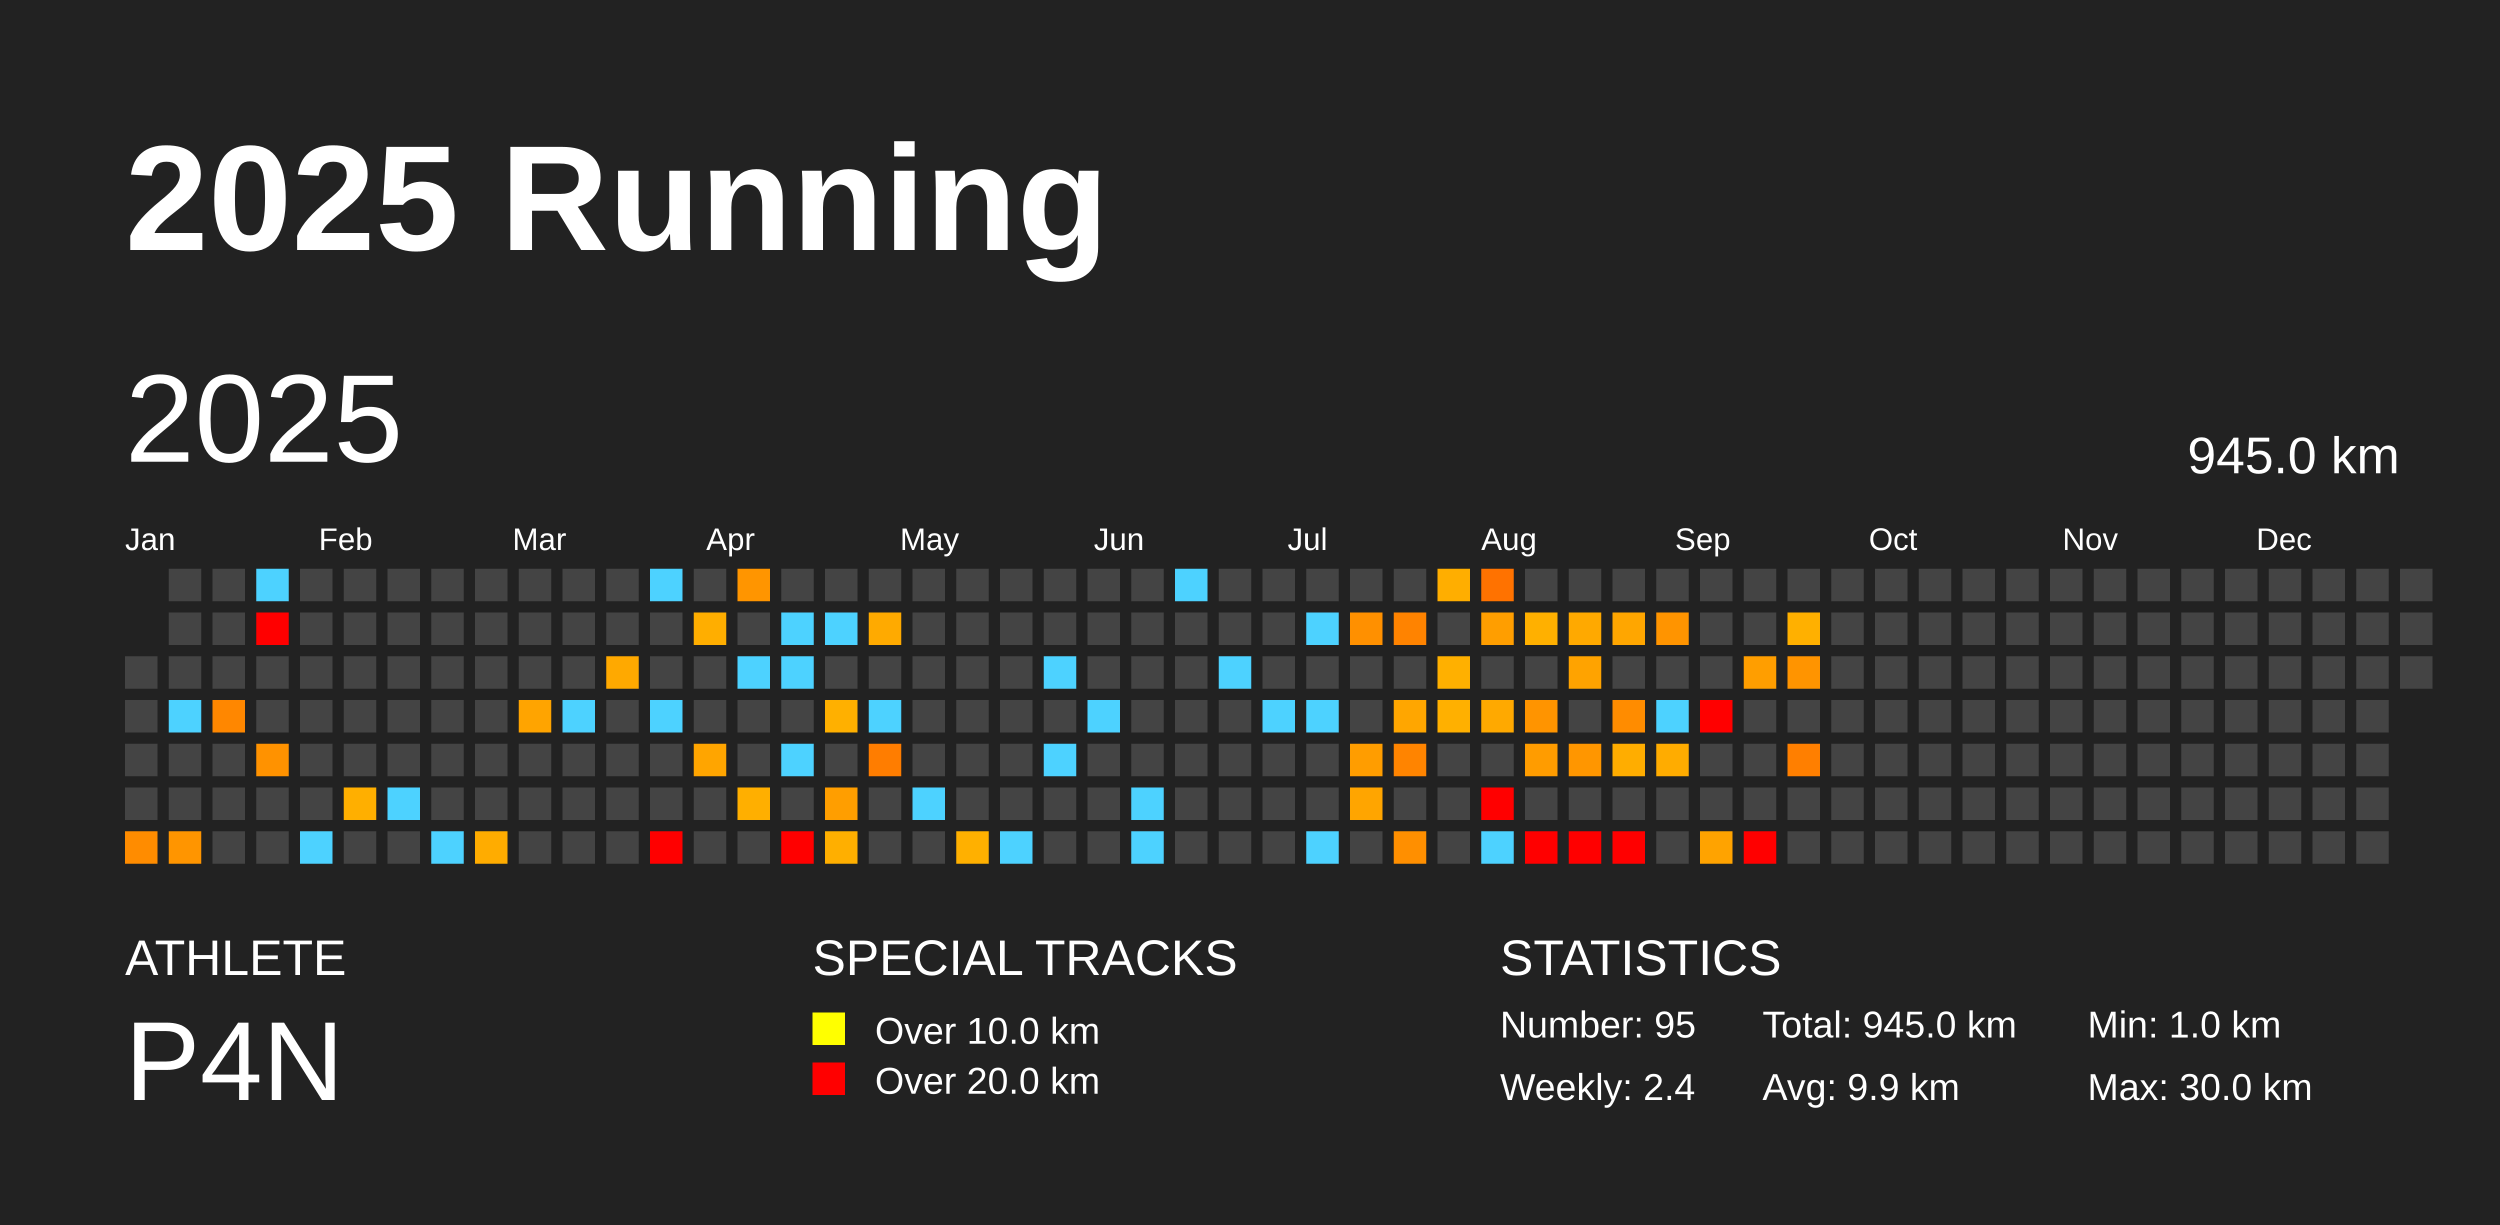
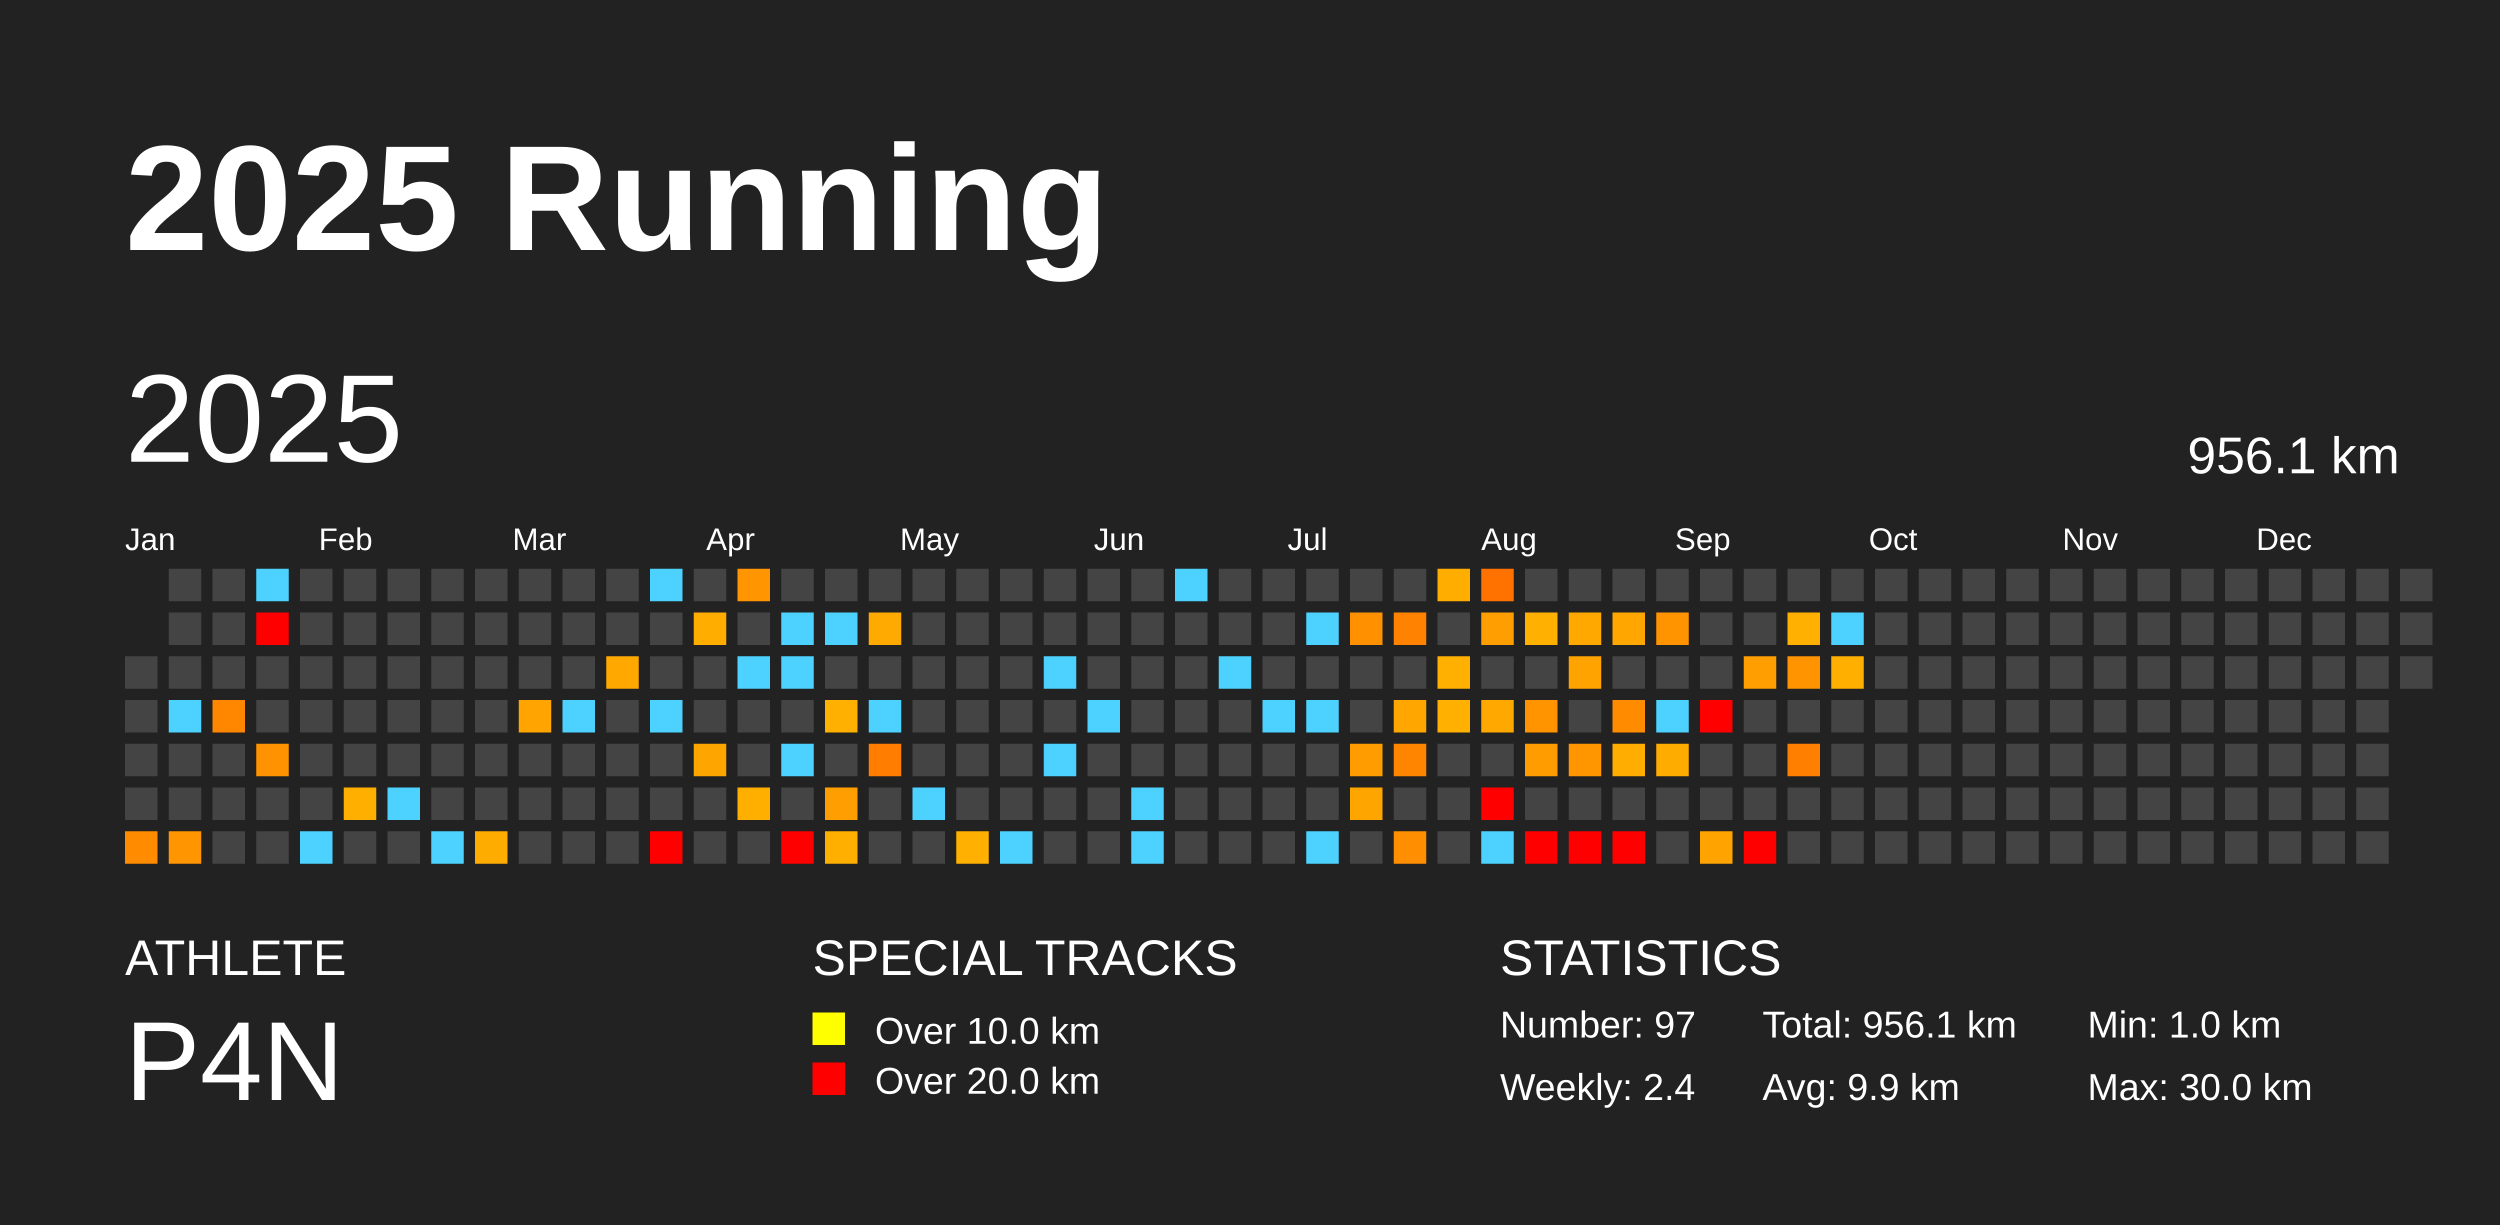
<svg xmlns="http://www.w3.org/2000/svg" baseProfile="full" height="98mm" version="1.1" viewBox="0,0,200,98" width="200mm">
  <defs />
  <rect fill="#222222" height="98" width="200" x="0" y="0" />
  <text fill="#FFFFFF" style="font-size:12px; font-family:Arial; font-weight:bold;" x="10" y="20">2025 Running</text>
  <text fill="#FFFFFF" style="font-size:4px; font-family:Arial" x="10" y="78">ATHLETE</text>
  <text fill="#FFFFFF" style="font-size:9px; font-family:Arial" x="10" y="88">P4N</text>
  <text fill="#FFFFFF" style="font-size:4px; font-family:Arial" x="65" y="78">SPECIAL TRACKS</text>
  <rect fill="yellow" height="2.6" width="2.6" x="65" y="81" />
  <text fill="#FFFFFF" style="font-size:3px; font-family:Arial" x="70" y="83.5">Over 10.0 km</text>
  <rect fill="red" height="2.6" width="2.6" x="65" y="85" />
  <text fill="#FFFFFF" style="font-size:3px; font-family:Arial" x="70" y="87.5">Over 20.0 km</text>
  <text fill="#FFFFFF" style="font-size:4px; font-family:Arial" x="120" y="78">STATISTICS</text>
-   <text fill="#FFFFFF" style="font-size:3px; font-family:Arial" x="120" y="83">Number: 95</text>
+   <text fill="#FFFFFF" style="font-size:3px; font-family:Arial" x="120" y="83">Number: 97</text>
  <text fill="#FFFFFF" style="font-size:3px; font-family:Arial" x="120" y="88">Weekly: 2.4</text>
-   <text fill="#FFFFFF" style="font-size:3px; font-family:Arial" x="141" y="83">Total: 945.0 km</text>
+   <text fill="#FFFFFF" style="font-size:3px; font-family:Arial" x="141" y="83">Total: 956.1 km</text>
  <text fill="#FFFFFF" style="font-size:3px; font-family:Arial" x="141" y="88">Avg: 9.9 km</text>
  <text fill="#FFFFFF" style="font-size:3px; font-family:Arial" x="167" y="83">Min: 1.0 km</text>
  <text fill="#FFFFFF" style="font-size:3px; font-family:Arial" x="167" y="88">Max: 30.0 km</text>
  <text dominant-baseline="hanging" fill="#FFFFFF" style="font-size:10.0px; font-family:Arial;" x="10" y="30">2025</text>
-   <text dominant-baseline="hanging" fill="#FFFFFF" style="font-size:4.125px; font-family:Arial;" x="175" y="35">945.0 km</text>
+   <text dominant-baseline="hanging" fill="#FFFFFF" style="font-size:4.125px; font-family:Arial;" x="175" y="35">956.1 km</text>
  <text fill="#FFFFFF" style="font-size:2.5px; font-family:Arial" x="10.0" y="44">Jan</text>
  <text fill="#FFFFFF" style="font-size:2.5px; font-family:Arial" x="25.5" y="44">Feb</text>
  <text fill="#FFFFFF" style="font-size:2.5px; font-family:Arial" x="41.0" y="44">Mar</text>
  <text fill="#FFFFFF" style="font-size:2.5px; font-family:Arial" x="56.5" y="44">Apr</text>
  <text fill="#FFFFFF" style="font-size:2.5px; font-family:Arial" x="72.0" y="44">May</text>
  <text fill="#FFFFFF" style="font-size:2.5px; font-family:Arial" x="87.5" y="44">Jun</text>
  <text fill="#FFFFFF" style="font-size:2.5px; font-family:Arial" x="103.0" y="44">Jul</text>
  <text fill="#FFFFFF" style="font-size:2.5px; font-family:Arial" x="118.5" y="44">Aug</text>
  <text fill="#FFFFFF" style="font-size:2.5px; font-family:Arial" x="134.0" y="44">Sep</text>
  <text fill="#FFFFFF" style="font-size:2.5px; font-family:Arial" x="149.5" y="44">Oct</text>
  <text fill="#FFFFFF" style="font-size:2.5px; font-family:Arial" x="165.0" y="44">Nov</text>
  <text fill="#FFFFFF" style="font-size:2.5px; font-family:Arial" x="180.5" y="44">Dec</text>
  <rect fill="#444444" height="2.6" width="2.6" x="10.0" y="52.5" />
  <rect fill="#444444" height="2.6" width="2.6" x="10.0" y="56.0" />
  <rect fill="#444444" height="2.6" width="2.6" x="10.0" y="59.5" />
  <rect fill="#444444" height="2.6" width="2.6" x="10.0" y="63.0" />
  <rect fill="#ff8c00" height="2.6" width="2.6" x="10.0" y="66.5" />
  <rect fill="#444444" height="2.6" width="2.6" x="13.5" y="45.5" />
  <rect fill="#444444" height="2.6" width="2.6" x="13.5" y="49.0" />
  <rect fill="#444444" height="2.6" width="2.6" x="13.5" y="52.5" />
  <rect fill="#4dd2ff" height="2.6" width="2.6" x="13.5" y="56.0" />
  <rect fill="#444444" height="2.6" width="2.6" x="13.5" y="59.5" />
  <rect fill="#444444" height="2.6" width="2.6" x="13.5" y="63.0" />
  <rect fill="#ff9500" height="2.6" width="2.6" x="13.5" y="66.5" />
  <rect fill="#444444" height="2.6" width="2.6" x="17.0" y="45.5" />
  <rect fill="#444444" height="2.6" width="2.6" x="17.0" y="49.0" />
  <rect fill="#444444" height="2.6" width="2.6" x="17.0" y="52.5" />
  <rect fill="#ff8700" height="2.6" width="2.6" x="17.0" y="56.0" />
  <rect fill="#444444" height="2.6" width="2.6" x="17.0" y="59.5" />
  <rect fill="#444444" height="2.6" width="2.6" x="17.0" y="63.0" />
  <rect fill="#444444" height="2.6" width="2.6" x="17.0" y="66.5" />
  <rect fill="#4dd2ff" height="2.6" width="2.6" x="20.5" y="45.5" />
  <rect fill="red" height="2.6" width="2.6" x="20.5" y="49.0" />
  <rect fill="#444444" height="2.6" width="2.6" x="20.5" y="52.5" />
  <rect fill="#444444" height="2.6" width="2.6" x="20.5" y="56.0" />
  <rect fill="#ff9200" height="2.6" width="2.6" x="20.5" y="59.5" />
  <rect fill="#444444" height="2.6" width="2.6" x="20.5" y="63.0" />
  <rect fill="#444444" height="2.6" width="2.6" x="20.5" y="66.5" />
  <rect fill="#444444" height="2.6" width="2.6" x="24.0" y="45.5" />
  <rect fill="#444444" height="2.6" width="2.6" x="24.0" y="49.0" />
  <rect fill="#444444" height="2.6" width="2.6" x="24.0" y="52.5" />
  <rect fill="#444444" height="2.6" width="2.6" x="24.0" y="56.0" />
  <rect fill="#444444" height="2.6" width="2.6" x="24.0" y="59.5" />
  <rect fill="#444444" height="2.6" width="2.6" x="24.0" y="63.0" />
  <rect fill="#4dd2ff" height="2.6" width="2.6" x="24.0" y="66.5" />
  <rect fill="#444444" height="2.6" width="2.6" x="27.5" y="45.5" />
  <rect fill="#444444" height="2.6" width="2.6" x="27.5" y="49.0" />
  <rect fill="#444444" height="2.6" width="2.6" x="27.5" y="52.5" />
  <rect fill="#444444" height="2.6" width="2.6" x="27.5" y="56.0" />
  <rect fill="#444444" height="2.6" width="2.6" x="27.5" y="59.5" />
  <rect fill="#ffaf00" height="2.6" width="2.6" x="27.5" y="63.0" />
  <rect fill="#444444" height="2.6" width="2.6" x="27.5" y="66.5" />
  <rect fill="#444444" height="2.6" width="2.6" x="31.0" y="45.5" />
  <rect fill="#444444" height="2.6" width="2.6" x="31.0" y="49.0" />
  <rect fill="#444444" height="2.6" width="2.6" x="31.0" y="52.5" />
  <rect fill="#444444" height="2.6" width="2.6" x="31.0" y="56.0" />
  <rect fill="#444444" height="2.6" width="2.6" x="31.0" y="59.5" />
  <rect fill="#4dd2ff" height="2.6" width="2.6" x="31.0" y="63.0" />
  <rect fill="#444444" height="2.6" width="2.6" x="31.0" y="66.5" />
  <rect fill="#444444" height="2.6" width="2.6" x="34.5" y="45.5" />
  <rect fill="#444444" height="2.6" width="2.6" x="34.5" y="49.0" />
  <rect fill="#444444" height="2.6" width="2.6" x="34.5" y="52.5" />
  <rect fill="#444444" height="2.6" width="2.6" x="34.5" y="56.0" />
  <rect fill="#444444" height="2.6" width="2.6" x="34.5" y="59.5" />
  <rect fill="#444444" height="2.6" width="2.6" x="34.5" y="63.0" />
  <rect fill="#4dd2ff" height="2.6" width="2.6" x="34.5" y="66.5" />
  <rect fill="#444444" height="2.6" width="2.6" x="38.0" y="45.5" />
  <rect fill="#444444" height="2.6" width="2.6" x="38.0" y="49.0" />
  <rect fill="#444444" height="2.6" width="2.6" x="38.0" y="52.5" />
  <rect fill="#444444" height="2.6" width="2.6" x="38.0" y="56.0" />
  <rect fill="#444444" height="2.6" width="2.6" x="38.0" y="59.5" />
  <rect fill="#444444" height="2.6" width="2.6" x="38.0" y="63.0" />
  <rect fill="#ffac00" height="2.6" width="2.6" x="38.0" y="66.5" />
  <rect fill="#444444" height="2.6" width="2.6" x="41.5" y="45.5" />
  <rect fill="#444444" height="2.6" width="2.6" x="41.5" y="49.0" />
  <rect fill="#444444" height="2.6" width="2.6" x="41.5" y="52.5" />
  <rect fill="#ffa400" height="2.6" width="2.6" x="41.5" y="56.0" />
  <rect fill="#444444" height="2.6" width="2.6" x="41.5" y="59.5" />
  <rect fill="#444444" height="2.6" width="2.6" x="41.5" y="63.0" />
  <rect fill="#444444" height="2.6" width="2.6" x="41.5" y="66.5" />
  <rect fill="#444444" height="2.6" width="2.6" x="45.0" y="45.5" />
  <rect fill="#444444" height="2.6" width="2.6" x="45.0" y="49.0" />
  <rect fill="#444444" height="2.6" width="2.6" x="45.0" y="52.5" />
  <rect fill="#4dd2ff" height="2.6" width="2.6" x="45.0" y="56.0" />
  <rect fill="#444444" height="2.6" width="2.6" x="45.0" y="59.5" />
  <rect fill="#444444" height="2.6" width="2.6" x="45.0" y="63.0" />
  <rect fill="#444444" height="2.6" width="2.6" x="45.0" y="66.5" />
  <rect fill="#444444" height="2.6" width="2.6" x="48.5" y="45.5" />
  <rect fill="#444444" height="2.6" width="2.6" x="48.5" y="49.0" />
  <rect fill="#ffa900" height="2.6" width="2.6" x="48.5" y="52.5" />
  <rect fill="#444444" height="2.6" width="2.6" x="48.5" y="56.0" />
  <rect fill="#444444" height="2.6" width="2.6" x="48.5" y="59.5" />
  <rect fill="#444444" height="2.6" width="2.6" x="48.5" y="63.0" />
  <rect fill="#444444" height="2.6" width="2.6" x="48.5" y="66.5" />
  <rect fill="#4dd2ff" height="2.6" width="2.6" x="52.0" y="45.5" />
  <rect fill="#444444" height="2.6" width="2.6" x="52.0" y="49.0" />
  <rect fill="#444444" height="2.6" width="2.6" x="52.0" y="52.5" />
  <rect fill="#4dd2ff" height="2.6" width="2.6" x="52.0" y="56.0" />
  <rect fill="#444444" height="2.6" width="2.6" x="52.0" y="59.5" />
  <rect fill="#444444" height="2.6" width="2.6" x="52.0" y="63.0" />
  <rect fill="red" height="2.6" width="2.6" x="52.0" y="66.5" />
  <rect fill="#444444" height="2.6" width="2.6" x="55.5" y="45.5" />
  <rect fill="#ffae00" height="2.6" width="2.6" x="55.5" y="49.0" />
  <rect fill="#444444" height="2.6" width="2.6" x="55.5" y="52.5" />
  <rect fill="#444444" height="2.6" width="2.6" x="55.5" y="56.0" />
  <rect fill="#ffa500" height="2.6" width="2.6" x="55.5" y="59.5" />
  <rect fill="#444444" height="2.6" width="2.6" x="55.5" y="63.0" />
  <rect fill="#444444" height="2.6" width="2.6" x="55.5" y="66.5" />
  <rect fill="#ff9500" height="2.6" width="2.6" x="59.0" y="45.5" />
  <rect fill="#444444" height="2.6" width="2.6" x="59.0" y="49.0" />
  <rect fill="#4dd2ff" height="2.6" width="2.6" x="59.0" y="52.5" />
  <rect fill="#444444" height="2.6" width="2.6" x="59.0" y="56.0" />
  <rect fill="#444444" height="2.6" width="2.6" x="59.0" y="59.5" />
  <rect fill="#ffaf00" height="2.6" width="2.6" x="59.0" y="63.0" />
  <rect fill="#444444" height="2.6" width="2.6" x="59.0" y="66.5" />
  <rect fill="#444444" height="2.6" width="2.6" x="62.5" y="45.5" />
  <rect fill="#4dd2ff" height="2.6" width="2.6" x="62.5" y="49.0" />
  <rect fill="#4dd2ff" height="2.6" width="2.6" x="62.5" y="52.5" />
  <rect fill="#444444" height="2.6" width="2.6" x="62.5" y="56.0" />
  <rect fill="#4dd2ff" height="2.6" width="2.6" x="62.5" y="59.5" />
  <rect fill="#444444" height="2.6" width="2.6" x="62.5" y="63.0" />
  <rect fill="red" height="2.6" width="2.6" x="62.5" y="66.5" />
  <rect fill="#444444" height="2.6" width="2.6" x="66.0" y="45.5" />
  <rect fill="#4dd2ff" height="2.6" width="2.6" x="66.0" y="49.0" />
  <rect fill="#444444" height="2.6" width="2.6" x="66.0" y="52.5" />
  <rect fill="#ffb000" height="2.6" width="2.6" x="66.0" y="56.0" />
  <rect fill="#444444" height="2.6" width="2.6" x="66.0" y="59.5" />
  <rect fill="#ff9e00" height="2.6" width="2.6" x="66.0" y="63.0" />
  <rect fill="#ffaf00" height="2.6" width="2.6" x="66.0" y="66.5" />
  <rect fill="#444444" height="2.6" width="2.6" x="69.5" y="45.5" />
  <rect fill="#ffaa00" height="2.6" width="2.6" x="69.5" y="49.0" />
  <rect fill="#444444" height="2.6" width="2.6" x="69.5" y="52.5" />
  <rect fill="#4dd2ff" height="2.6" width="2.6" x="69.5" y="56.0" />
  <rect fill="#ff7d00" height="2.6" width="2.6" x="69.5" y="59.5" />
  <rect fill="#444444" height="2.6" width="2.6" x="69.5" y="63.0" />
  <rect fill="#444444" height="2.6" width="2.6" x="69.5" y="66.5" />
  <rect fill="#444444" height="2.6" width="2.6" x="73.0" y="45.5" />
  <rect fill="#444444" height="2.6" width="2.6" x="73.0" y="49.0" />
  <rect fill="#444444" height="2.6" width="2.6" x="73.0" y="52.5" />
  <rect fill="#444444" height="2.6" width="2.6" x="73.0" y="56.0" />
  <rect fill="#444444" height="2.6" width="2.6" x="73.0" y="59.5" />
  <rect fill="#4dd2ff" height="2.6" width="2.6" x="73.0" y="63.0" />
  <rect fill="#444444" height="2.6" width="2.6" x="73.0" y="66.5" />
  <rect fill="#444444" height="2.6" width="2.6" x="76.5" y="45.5" />
  <rect fill="#444444" height="2.6" width="2.6" x="76.5" y="49.0" />
  <rect fill="#444444" height="2.6" width="2.6" x="76.5" y="52.5" />
  <rect fill="#444444" height="2.6" width="2.6" x="76.5" y="56.0" />
  <rect fill="#444444" height="2.6" width="2.6" x="76.5" y="59.5" />
  <rect fill="#444444" height="2.6" width="2.6" x="76.5" y="63.0" />
  <rect fill="#ffb000" height="2.6" width="2.6" x="76.5" y="66.5" />
  <rect fill="#444444" height="2.6" width="2.6" x="80.0" y="45.5" />
  <rect fill="#444444" height="2.6" width="2.6" x="80.0" y="49.0" />
  <rect fill="#444444" height="2.6" width="2.6" x="80.0" y="52.5" />
  <rect fill="#444444" height="2.6" width="2.6" x="80.0" y="56.0" />
  <rect fill="#444444" height="2.6" width="2.6" x="80.0" y="59.5" />
  <rect fill="#444444" height="2.6" width="2.6" x="80.0" y="63.0" />
  <rect fill="#4dd2ff" height="2.6" width="2.6" x="80.0" y="66.5" />
  <rect fill="#444444" height="2.6" width="2.6" x="83.5" y="45.5" />
  <rect fill="#444444" height="2.6" width="2.6" x="83.5" y="49.0" />
  <rect fill="#4dd2ff" height="2.6" width="2.6" x="83.5" y="52.5" />
  <rect fill="#444444" height="2.6" width="2.6" x="83.5" y="56.0" />
  <rect fill="#4dd2ff" height="2.6" width="2.6" x="83.5" y="59.5" />
  <rect fill="#444444" height="2.6" width="2.6" x="83.5" y="63.0" />
  <rect fill="#444444" height="2.6" width="2.6" x="83.5" y="66.5" />
  <rect fill="#444444" height="2.6" width="2.6" x="87.0" y="45.5" />
  <rect fill="#444444" height="2.6" width="2.6" x="87.0" y="49.0" />
  <rect fill="#444444" height="2.6" width="2.6" x="87.0" y="52.5" />
  <rect fill="#4dd2ff" height="2.6" width="2.6" x="87.0" y="56.0" />
  <rect fill="#444444" height="2.6" width="2.6" x="87.0" y="59.5" />
  <rect fill="#444444" height="2.6" width="2.6" x="87.0" y="63.0" />
  <rect fill="#444444" height="2.6" width="2.6" x="87.0" y="66.5" />
  <rect fill="#444444" height="2.6" width="2.6" x="90.5" y="45.5" />
  <rect fill="#444444" height="2.6" width="2.6" x="90.5" y="49.0" />
  <rect fill="#444444" height="2.6" width="2.6" x="90.5" y="52.5" />
  <rect fill="#444444" height="2.6" width="2.6" x="90.5" y="56.0" />
  <rect fill="#444444" height="2.6" width="2.6" x="90.5" y="59.5" />
  <rect fill="#4dd2ff" height="2.6" width="2.6" x="90.5" y="63.0" />
  <rect fill="#4dd2ff" height="2.6" width="2.6" x="90.5" y="66.5" />
  <rect fill="#4dd2ff" height="2.6" width="2.6" x="94.0" y="45.5" />
  <rect fill="#444444" height="2.6" width="2.6" x="94.0" y="49.0" />
  <rect fill="#444444" height="2.6" width="2.6" x="94.0" y="52.5" />
  <rect fill="#444444" height="2.6" width="2.6" x="94.0" y="56.0" />
  <rect fill="#444444" height="2.6" width="2.6" x="94.0" y="59.5" />
  <rect fill="#444444" height="2.6" width="2.6" x="94.0" y="63.0" />
  <rect fill="#444444" height="2.6" width="2.6" x="94.0" y="66.5" />
  <rect fill="#444444" height="2.6" width="2.6" x="97.5" y="45.5" />
  <rect fill="#444444" height="2.6" width="2.6" x="97.5" y="49.0" />
  <rect fill="#4dd2ff" height="2.6" width="2.6" x="97.5" y="52.5" />
  <rect fill="#444444" height="2.6" width="2.6" x="97.5" y="56.0" />
  <rect fill="#444444" height="2.6" width="2.6" x="97.5" y="59.5" />
  <rect fill="#444444" height="2.6" width="2.6" x="97.5" y="63.0" />
  <rect fill="#444444" height="2.6" width="2.6" x="97.5" y="66.5" />
  <rect fill="#444444" height="2.6" width="2.6" x="101.0" y="45.5" />
  <rect fill="#444444" height="2.6" width="2.6" x="101.0" y="49.0" />
  <rect fill="#444444" height="2.6" width="2.6" x="101.0" y="52.5" />
  <rect fill="#4dd2ff" height="2.6" width="2.6" x="101.0" y="56.0" />
  <rect fill="#444444" height="2.6" width="2.6" x="101.0" y="59.5" />
  <rect fill="#444444" height="2.6" width="2.6" x="101.0" y="63.0" />
  <rect fill="#444444" height="2.6" width="2.6" x="101.0" y="66.5" />
  <rect fill="#444444" height="2.6" width="2.6" x="104.5" y="45.5" />
  <rect fill="#4dd2ff" height="2.6" width="2.6" x="104.5" y="49.0" />
  <rect fill="#444444" height="2.6" width="2.6" x="104.5" y="52.5" />
  <rect fill="#4dd2ff" height="2.6" width="2.6" x="104.5" y="56.0" />
  <rect fill="#444444" height="2.6" width="2.6" x="104.5" y="59.5" />
  <rect fill="#444444" height="2.6" width="2.6" x="104.5" y="63.0" />
  <rect fill="#4dd2ff" height="2.6" width="2.6" x="104.5" y="66.5" />
  <rect fill="#444444" height="2.6" width="2.6" x="108.0" y="45.5" />
  <rect fill="#ff9000" height="2.6" width="2.6" x="108.0" y="49.0" />
  <rect fill="#444444" height="2.6" width="2.6" x="108.0" y="52.5" />
  <rect fill="#444444" height="2.6" width="2.6" x="108.0" y="56.0" />
  <rect fill="#ff9d00" height="2.6" width="2.6" x="108.0" y="59.5" />
  <rect fill="#ffa500" height="2.6" width="2.6" x="108.0" y="63.0" />
  <rect fill="#444444" height="2.6" width="2.6" x="108.0" y="66.5" />
  <rect fill="#444444" height="2.6" width="2.6" x="111.5" y="45.5" />
  <rect fill="#ff8300" height="2.6" width="2.6" x="111.5" y="49.0" />
  <rect fill="#444444" height="2.6" width="2.6" x="111.5" y="52.5" />
  <rect fill="#ffa600" height="2.6" width="2.6" x="111.5" y="56.0" />
  <rect fill="#ff8400" height="2.6" width="2.6" x="111.5" y="59.5" />
  <rect fill="#444444" height="2.6" width="2.6" x="111.5" y="63.0" />
  <rect fill="#ff8f00" height="2.6" width="2.6" x="111.5" y="66.5" />
  <rect fill="#ffae00" height="2.6" width="2.6" x="115.0" y="45.5" />
  <rect fill="#444444" height="2.6" width="2.6" x="115.0" y="49.0" />
  <rect fill="#ffb000" height="2.6" width="2.6" x="115.0" y="52.5" />
  <rect fill="#ffb000" height="2.6" width="2.6" x="115.0" y="56.0" />
  <rect fill="#444444" height="2.6" width="2.6" x="115.0" y="59.5" />
  <rect fill="#444444" height="2.6" width="2.6" x="115.0" y="63.0" />
  <rect fill="#444444" height="2.6" width="2.6" x="115.0" y="66.5" />
  <rect fill="#ff7200" height="2.6" width="2.6" x="118.5" y="45.5" />
  <rect fill="#ff9e00" height="2.6" width="2.6" x="118.5" y="49.0" />
  <rect fill="#444444" height="2.6" width="2.6" x="118.5" y="52.5" />
  <rect fill="#ffa900" height="2.6" width="2.6" x="118.5" y="56.0" />
  <rect fill="#444444" height="2.6" width="2.6" x="118.5" y="59.5" />
  <rect fill="red" height="2.6" width="2.6" x="118.5" y="63.0" />
  <rect fill="#4dd2ff" height="2.6" width="2.6" x="118.5" y="66.5" />
  <rect fill="#444444" height="2.6" width="2.6" x="122.0" y="45.5" />
  <rect fill="#ffb000" height="2.6" width="2.6" x="122.0" y="49.0" />
  <rect fill="#444444" height="2.6" width="2.6" x="122.0" y="52.5" />
  <rect fill="#ff9400" height="2.6" width="2.6" x="122.0" y="56.0" />
  <rect fill="#ff9c00" height="2.6" width="2.6" x="122.0" y="59.5" />
  <rect fill="#444444" height="2.6" width="2.6" x="122.0" y="63.0" />
  <rect fill="red" height="2.6" width="2.6" x="122.0" y="66.5" />
  <rect fill="#444444" height="2.6" width="2.6" x="125.5" y="45.5" />
  <rect fill="#ffa900" height="2.6" width="2.6" x="125.5" y="49.0" />
  <rect fill="#ffa300" height="2.6" width="2.6" x="125.5" y="52.5" />
  <rect fill="#444444" height="2.6" width="2.6" x="125.5" y="56.0" />
  <rect fill="#ff9600" height="2.6" width="2.6" x="125.5" y="59.5" />
  <rect fill="#444444" height="2.6" width="2.6" x="125.5" y="63.0" />
  <rect fill="red" height="2.6" width="2.6" x="125.5" y="66.5" />
  <rect fill="#444444" height="2.6" width="2.6" x="129.0" y="45.5" />
  <rect fill="#ffa600" height="2.6" width="2.6" x="129.0" y="49.0" />
  <rect fill="#444444" height="2.6" width="2.6" x="129.0" y="52.5" />
  <rect fill="#ff8c00" height="2.6" width="2.6" x="129.0" y="56.0" />
  <rect fill="#ffad00" height="2.6" width="2.6" x="129.0" y="59.5" />
  <rect fill="#444444" height="2.6" width="2.6" x="129.0" y="63.0" />
  <rect fill="red" height="2.6" width="2.6" x="129.0" y="66.5" />
  <rect fill="#444444" height="2.6" width="2.6" x="132.5" y="45.5" />
  <rect fill="#ff9400" height="2.6" width="2.6" x="132.5" y="49.0" />
  <rect fill="#444444" height="2.6" width="2.6" x="132.5" y="52.5" />
  <rect fill="#4dd2ff" height="2.6" width="2.6" x="132.5" y="56.0" />
  <rect fill="#ffac00" height="2.6" width="2.6" x="132.5" y="59.5" />
  <rect fill="#444444" height="2.6" width="2.6" x="132.5" y="63.0" />
  <rect fill="#444444" height="2.6" width="2.6" x="132.5" y="66.5" />
  <rect fill="#444444" height="2.6" width="2.6" x="136.0" y="45.5" />
  <rect fill="#444444" height="2.6" width="2.6" x="136.0" y="49.0" />
  <rect fill="#444444" height="2.6" width="2.6" x="136.0" y="52.5" />
  <rect fill="red" height="2.6" width="2.6" x="136.0" y="56.0" />
  <rect fill="#444444" height="2.6" width="2.6" x="136.0" y="59.5" />
  <rect fill="#444444" height="2.6" width="2.6" x="136.0" y="63.0" />
  <rect fill="#ffa300" height="2.6" width="2.6" x="136.0" y="66.5" />
  <rect fill="#444444" height="2.6" width="2.6" x="139.5" y="45.5" />
  <rect fill="#444444" height="2.6" width="2.6" x="139.5" y="49.0" />
  <rect fill="#ff9e00" height="2.6" width="2.6" x="139.5" y="52.5" />
  <rect fill="#444444" height="2.6" width="2.6" x="139.5" y="56.0" />
  <rect fill="#444444" height="2.6" width="2.6" x="139.5" y="59.5" />
  <rect fill="#444444" height="2.6" width="2.6" x="139.5" y="63.0" />
  <rect fill="red" height="2.6" width="2.6" x="139.5" y="66.5" />
  <rect fill="#444444" height="2.6" width="2.6" x="143.0" y="45.5" />
  <rect fill="#ffb000" height="2.6" width="2.6" x="143.0" y="49.0" />
  <rect fill="#ff9400" height="2.6" width="2.6" x="143.0" y="52.5" />
  <rect fill="#444444" height="2.6" width="2.6" x="143.0" y="56.0" />
  <rect fill="#ff7f00" height="2.6" width="2.6" x="143.0" y="59.5" />
  <rect fill="#444444" height="2.6" width="2.6" x="143.0" y="63.0" />
  <rect fill="#444444" height="2.6" width="2.6" x="143.0" y="66.5" />
  <rect fill="#444444" height="2.6" width="2.6" x="146.5" y="45.5" />
-   <rect fill="#444444" height="2.6" width="2.6" x="146.5" y="49.0" />
-   <rect fill="#444444" height="2.6" width="2.6" x="146.5" y="52.5" />
+   <rect fill="#4dd2ff" height="2.6" width="2.6" x="146.5" y="49.0" />
+   <rect fill="#ffaf00" height="2.6" width="2.6" x="146.5" y="52.5" />
  <rect fill="#444444" height="2.6" width="2.6" x="146.5" y="56.0" />
  <rect fill="#444444" height="2.6" width="2.6" x="146.5" y="59.5" />
  <rect fill="#444444" height="2.6" width="2.6" x="146.5" y="63.0" />
  <rect fill="#444444" height="2.6" width="2.6" x="146.5" y="66.5" />
  <rect fill="#444444" height="2.6" width="2.6" x="150.0" y="45.5" />
  <rect fill="#444444" height="2.6" width="2.6" x="150.0" y="49.0" />
  <rect fill="#444444" height="2.6" width="2.6" x="150.0" y="52.5" />
  <rect fill="#444444" height="2.6" width="2.6" x="150.0" y="56.0" />
  <rect fill="#444444" height="2.6" width="2.6" x="150.0" y="59.5" />
  <rect fill="#444444" height="2.6" width="2.6" x="150.0" y="63.0" />
  <rect fill="#444444" height="2.6" width="2.6" x="150.0" y="66.5" />
  <rect fill="#444444" height="2.6" width="2.6" x="153.5" y="45.5" />
  <rect fill="#444444" height="2.6" width="2.6" x="153.5" y="49.0" />
  <rect fill="#444444" height="2.6" width="2.6" x="153.5" y="52.5" />
  <rect fill="#444444" height="2.6" width="2.6" x="153.5" y="56.0" />
  <rect fill="#444444" height="2.6" width="2.6" x="153.5" y="59.5" />
  <rect fill="#444444" height="2.6" width="2.6" x="153.5" y="63.0" />
  <rect fill="#444444" height="2.6" width="2.6" x="153.5" y="66.5" />
  <rect fill="#444444" height="2.6" width="2.6" x="157.0" y="45.5" />
  <rect fill="#444444" height="2.6" width="2.6" x="157.0" y="49.0" />
  <rect fill="#444444" height="2.6" width="2.6" x="157.0" y="52.5" />
  <rect fill="#444444" height="2.6" width="2.6" x="157.0" y="56.0" />
  <rect fill="#444444" height="2.6" width="2.6" x="157.0" y="59.5" />
  <rect fill="#444444" height="2.6" width="2.6" x="157.0" y="63.0" />
  <rect fill="#444444" height="2.6" width="2.6" x="157.0" y="66.5" />
  <rect fill="#444444" height="2.6" width="2.6" x="160.5" y="45.5" />
  <rect fill="#444444" height="2.6" width="2.6" x="160.5" y="49.0" />
  <rect fill="#444444" height="2.6" width="2.6" x="160.5" y="52.5" />
  <rect fill="#444444" height="2.6" width="2.6" x="160.5" y="56.0" />
  <rect fill="#444444" height="2.6" width="2.6" x="160.5" y="59.5" />
  <rect fill="#444444" height="2.6" width="2.6" x="160.5" y="63.0" />
  <rect fill="#444444" height="2.6" width="2.6" x="160.5" y="66.5" />
  <rect fill="#444444" height="2.6" width="2.6" x="164.0" y="45.5" />
  <rect fill="#444444" height="2.6" width="2.6" x="164.0" y="49.0" />
  <rect fill="#444444" height="2.6" width="2.6" x="164.0" y="52.5" />
  <rect fill="#444444" height="2.6" width="2.6" x="164.0" y="56.0" />
  <rect fill="#444444" height="2.6" width="2.6" x="164.0" y="59.5" />
  <rect fill="#444444" height="2.6" width="2.6" x="164.0" y="63.0" />
  <rect fill="#444444" height="2.6" width="2.6" x="164.0" y="66.5" />
  <rect fill="#444444" height="2.6" width="2.6" x="167.5" y="45.5" />
  <rect fill="#444444" height="2.6" width="2.6" x="167.5" y="49.0" />
  <rect fill="#444444" height="2.6" width="2.6" x="167.5" y="52.5" />
  <rect fill="#444444" height="2.6" width="2.6" x="167.5" y="56.0" />
  <rect fill="#444444" height="2.6" width="2.6" x="167.5" y="59.5" />
  <rect fill="#444444" height="2.6" width="2.6" x="167.5" y="63.0" />
  <rect fill="#444444" height="2.6" width="2.6" x="167.5" y="66.5" />
  <rect fill="#444444" height="2.6" width="2.6" x="171.0" y="45.5" />
  <rect fill="#444444" height="2.6" width="2.6" x="171.0" y="49.0" />
  <rect fill="#444444" height="2.6" width="2.6" x="171.0" y="52.5" />
  <rect fill="#444444" height="2.6" width="2.6" x="171.0" y="56.0" />
  <rect fill="#444444" height="2.6" width="2.6" x="171.0" y="59.5" />
  <rect fill="#444444" height="2.6" width="2.6" x="171.0" y="63.0" />
  <rect fill="#444444" height="2.6" width="2.6" x="171.0" y="66.5" />
  <rect fill="#444444" height="2.6" width="2.6" x="174.5" y="45.5" />
  <rect fill="#444444" height="2.6" width="2.6" x="174.5" y="49.0" />
  <rect fill="#444444" height="2.6" width="2.6" x="174.5" y="52.5" />
  <rect fill="#444444" height="2.6" width="2.6" x="174.5" y="56.0" />
  <rect fill="#444444" height="2.6" width="2.6" x="174.5" y="59.5" />
  <rect fill="#444444" height="2.6" width="2.6" x="174.5" y="63.0" />
  <rect fill="#444444" height="2.6" width="2.6" x="174.5" y="66.5" />
  <rect fill="#444444" height="2.6" width="2.6" x="178.0" y="45.5" />
  <rect fill="#444444" height="2.6" width="2.6" x="178.0" y="49.0" />
  <rect fill="#444444" height="2.6" width="2.6" x="178.0" y="52.5" />
  <rect fill="#444444" height="2.6" width="2.6" x="178.0" y="56.0" />
  <rect fill="#444444" height="2.6" width="2.6" x="178.0" y="59.5" />
  <rect fill="#444444" height="2.6" width="2.6" x="178.0" y="63.0" />
  <rect fill="#444444" height="2.6" width="2.6" x="178.0" y="66.5" />
  <rect fill="#444444" height="2.6" width="2.6" x="181.5" y="45.5" />
  <rect fill="#444444" height="2.6" width="2.6" x="181.5" y="49.0" />
  <rect fill="#444444" height="2.6" width="2.6" x="181.5" y="52.5" />
  <rect fill="#444444" height="2.6" width="2.6" x="181.5" y="56.0" />
  <rect fill="#444444" height="2.6" width="2.6" x="181.5" y="59.5" />
  <rect fill="#444444" height="2.6" width="2.6" x="181.5" y="63.0" />
  <rect fill="#444444" height="2.6" width="2.6" x="181.5" y="66.5" />
  <rect fill="#444444" height="2.6" width="2.6" x="185.0" y="45.5" />
  <rect fill="#444444" height="2.6" width="2.6" x="185.0" y="49.0" />
  <rect fill="#444444" height="2.6" width="2.6" x="185.0" y="52.5" />
  <rect fill="#444444" height="2.6" width="2.6" x="185.0" y="56.0" />
  <rect fill="#444444" height="2.6" width="2.6" x="185.0" y="59.5" />
  <rect fill="#444444" height="2.6" width="2.6" x="185.0" y="63.0" />
  <rect fill="#444444" height="2.6" width="2.6" x="185.0" y="66.5" />
  <rect fill="#444444" height="2.6" width="2.6" x="188.5" y="45.5" />
  <rect fill="#444444" height="2.6" width="2.6" x="188.5" y="49.0" />
  <rect fill="#444444" height="2.6" width="2.6" x="188.5" y="52.5" />
  <rect fill="#444444" height="2.6" width="2.6" x="188.5" y="56.0" />
  <rect fill="#444444" height="2.6" width="2.6" x="188.5" y="59.5" />
  <rect fill="#444444" height="2.6" width="2.6" x="188.5" y="63.0" />
  <rect fill="#444444" height="2.6" width="2.6" x="188.5" y="66.5" />
  <rect fill="#444444" height="2.6" width="2.6" x="192.0" y="45.5" />
  <rect fill="#444444" height="2.6" width="2.6" x="192.0" y="49.0" />
  <rect fill="#444444" height="2.6" width="2.6" x="192.0" y="52.5" />
</svg>
